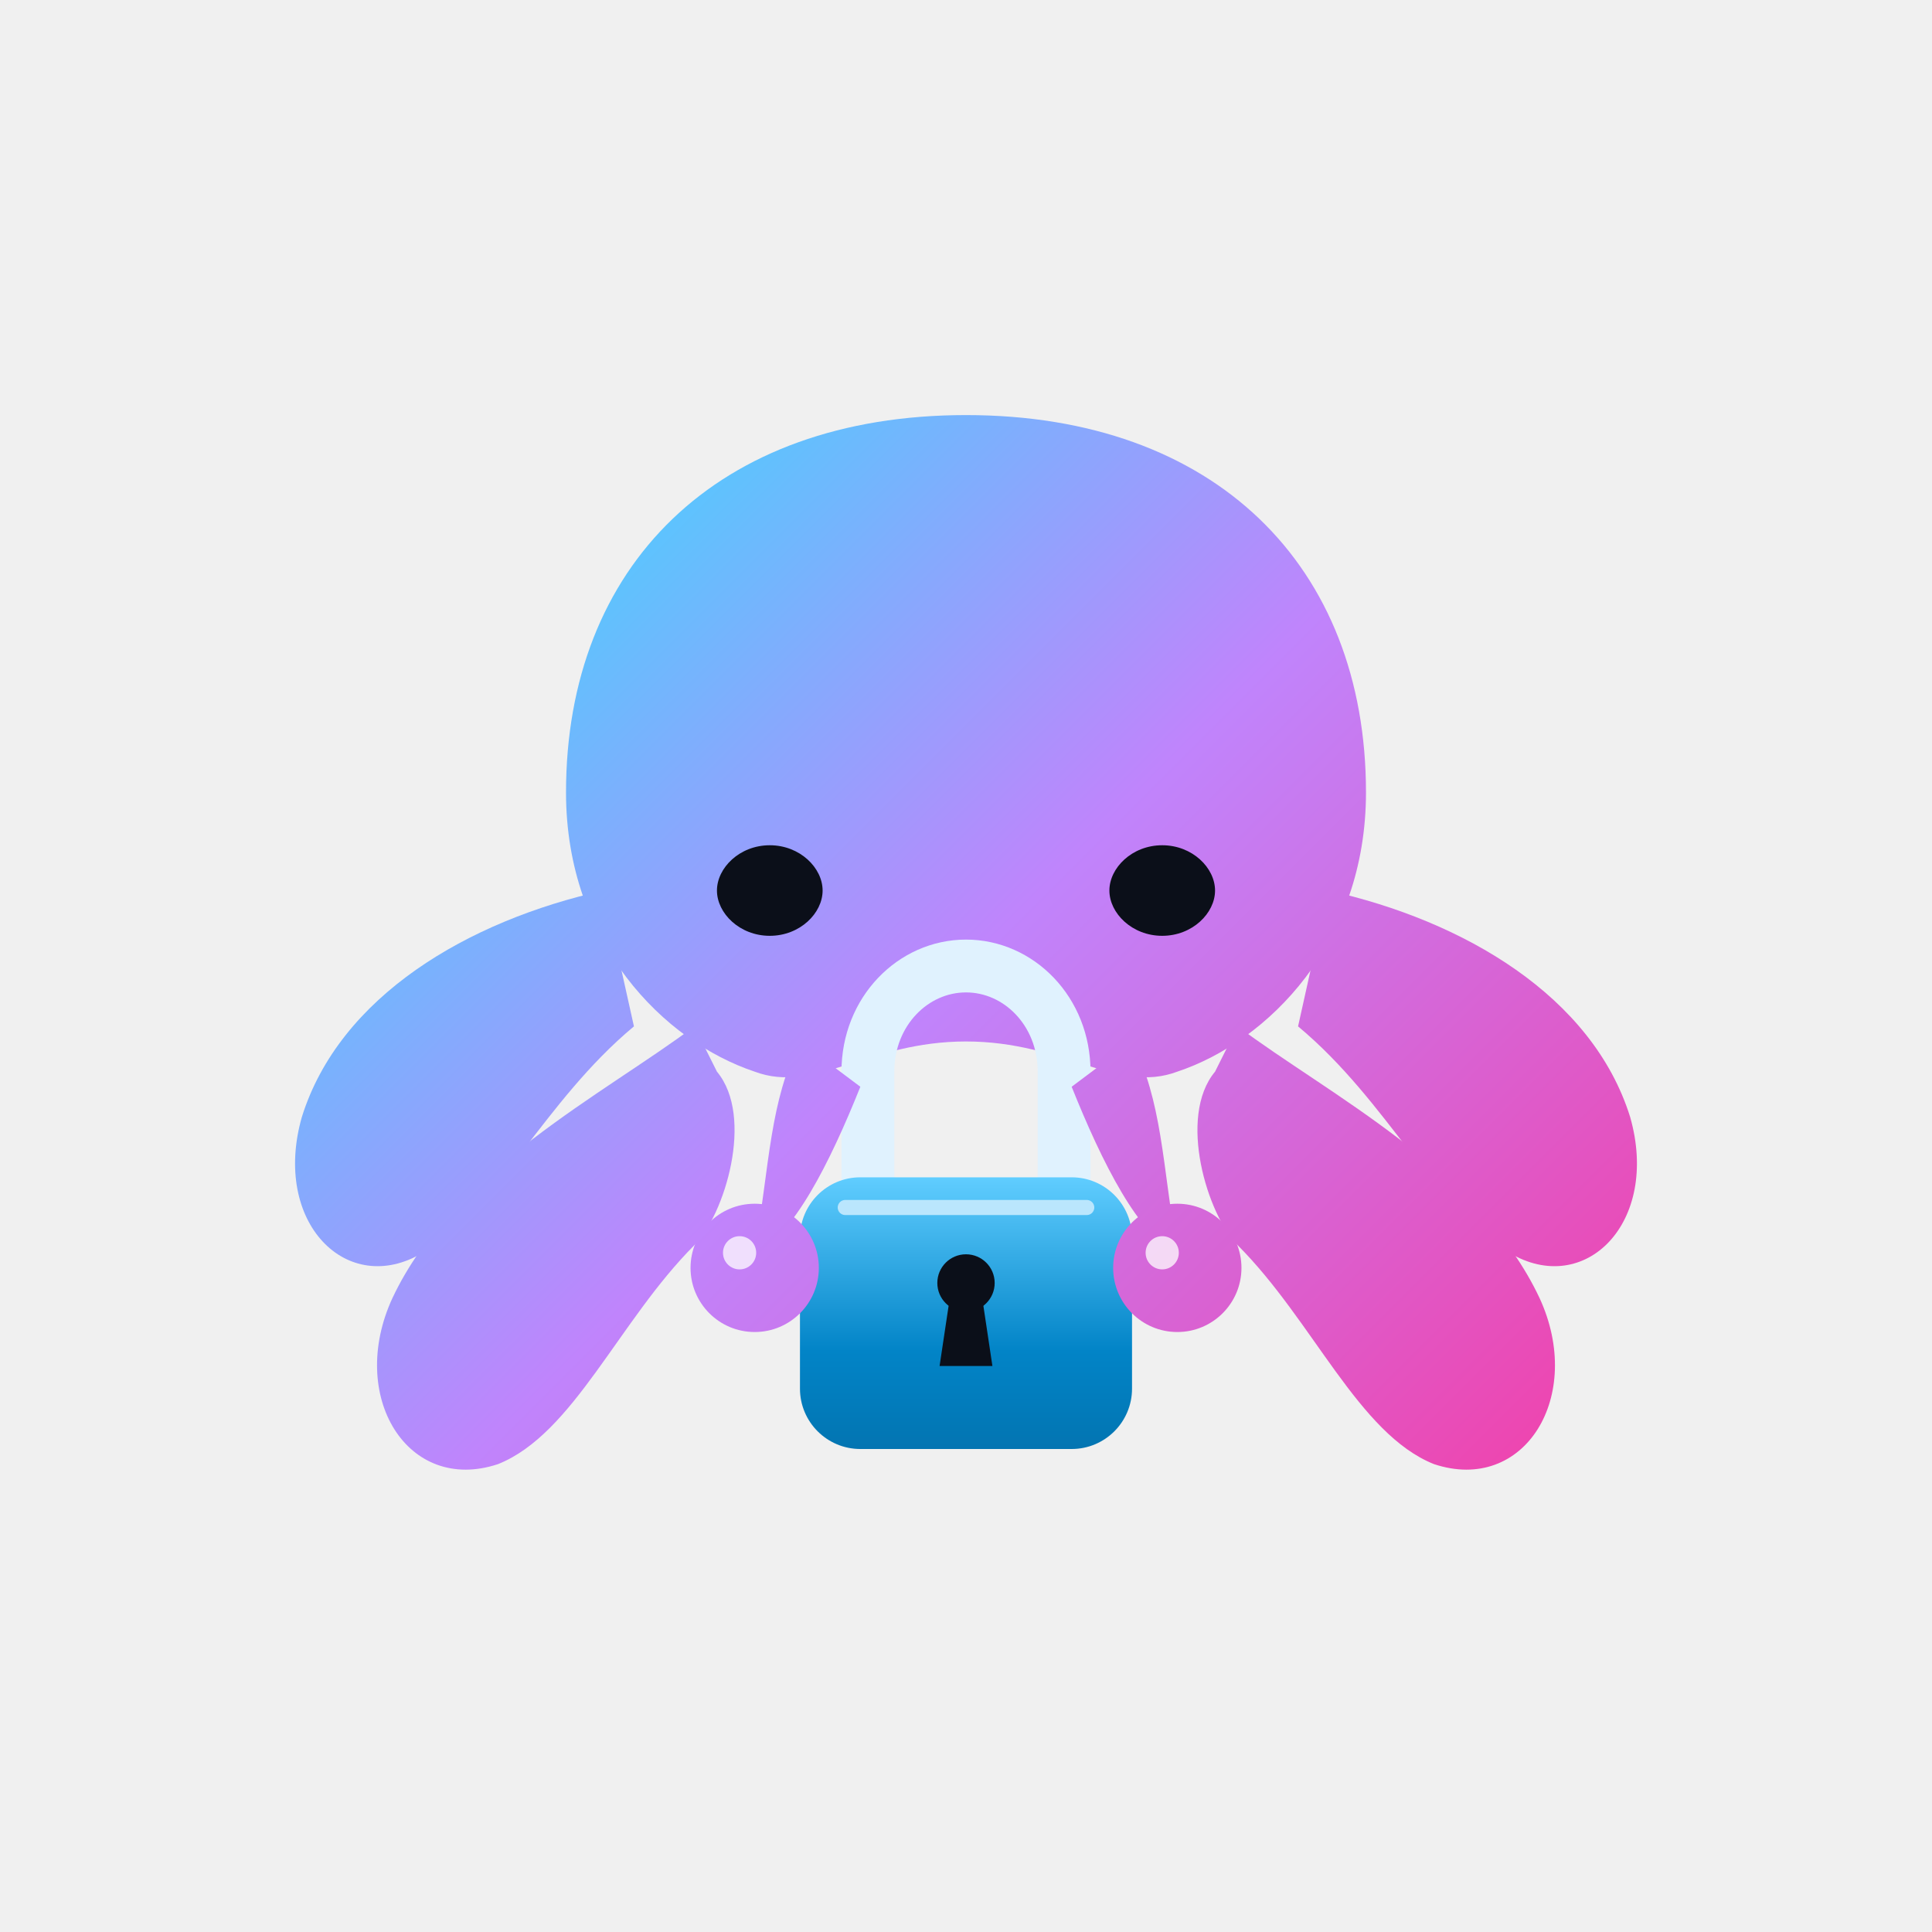
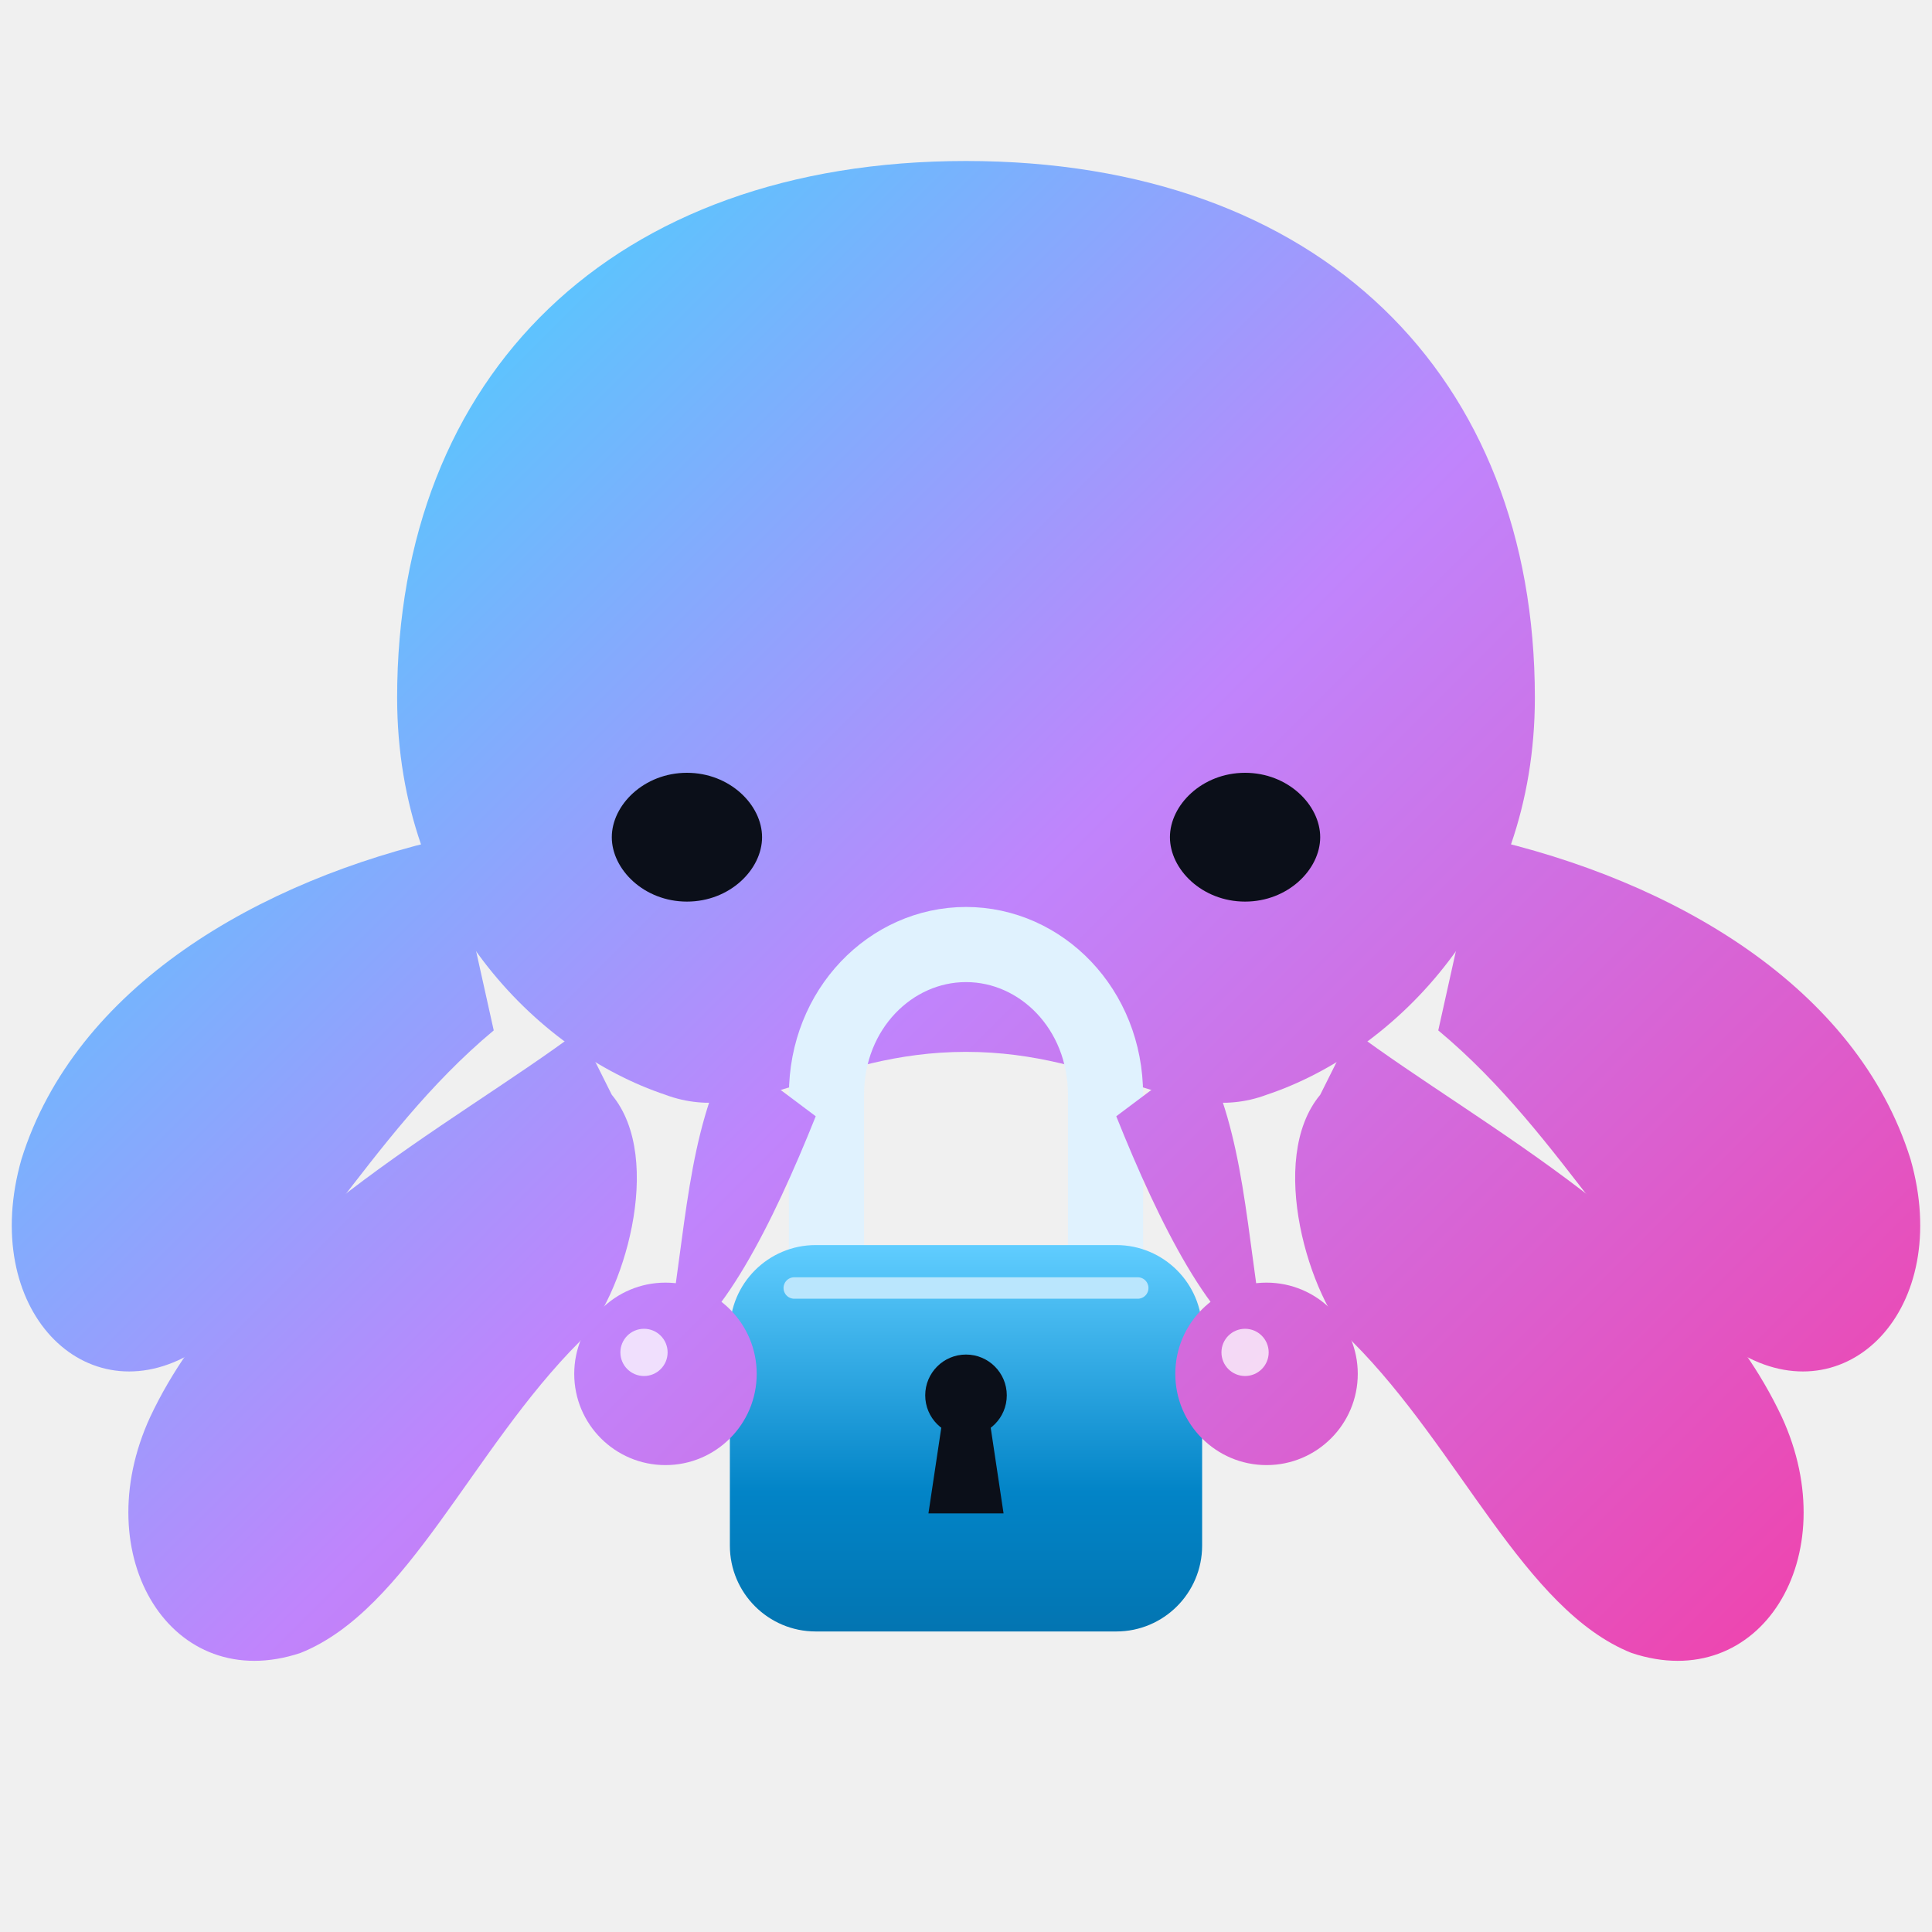
- <svg xmlns="http://www.w3.org/2000/svg" width="256" height="256" viewBox="0 0 256 256" fill="none">
+ <svg xmlns="http://www.w3.org/2000/svg" width="256" height="256" viewBox="38 40 180 180" fill="none">
  <defs>
    <linearGradient id="octoGradient" x1="32" y1="32" x2="224" y2="224" gradientUnits="userSpaceOnUse">
      <stop offset="0%" stop-color="#00FFFF" />
      <stop offset="50%" stop-color="#C084FC" />
      <stop offset="100%" stop-color="#FF2E93" />
    </linearGradient>
    <linearGradient id="lockCyan3D" x1="128" y1="156" x2="128" y2="202" gradientUnits="userSpaceOnUse">
      <stop offset="0%" stop-color="#60CDFF" />
      <stop offset="50%" stop-color="#0284C7" />
      <stop offset="100%" stop-color="#0369A1" />
    </linearGradient>
  </defs>
  <g fill="url(#octoGradient)">
    <path d="M128 55 C95 55 75 75 75 105 C75 125 88 138 100 142 C108 145 115 138 128 138 C141 138 148 145 156 142 C168 138 181 125 181 105 C181 75 161 55 128 55 Z" />
    <path d="M102 112 C98 112 95 115 95 118 C95 121 98 124 102 124 C106 124 109 121 109 118 C109 115 106 112 102 112 Z" fill="#0B0F19" />
    <path d="M154 112 C150 112 147 115 147 118 C147 121 150 124 154 124 C158 124 161 121 161 118 C161 115 158 112 154 112 Z" fill="#0B0F19" />
    <path d="M92 136 C80 145 60 155 52 172 C46 185 54 198 66 194 C76 190 82 175 92 165 C96 161 100 148 95 142 Z" />
    <path d="M80 118 C62 122 45 132 40 148 C36 162 46 172 56 166 C66 160 72 146 84 136 Z" />
    <path d="M164 136 C176 145 196 155 204 172 C210 185 202 198 190 194 C180 190 174 175 164 165 C160 161 156 148 161 142 Z" />
    <path d="M176 118 C194 122 211 132 216 148 C220 162 210 172 200 166 C190 160 184 146 172 136 Z" />
  </g>
  <g>
    <path d="M115 158 V142 C115 134 121 128 128 128 C135 128 141 134 141 142 V158" stroke="#E0F2FE" stroke-width="7" stroke-linecap="round" />
    <rect x="106" y="156" width="44" height="36" rx="8" fill="url(#lockCyan3D)" />
    <line x1="112" y1="160" x2="144" y2="160" stroke="#BAE6FD" stroke-width="2" stroke-linecap="round" />
    <circle cx="128" cy="170" r="3.8" fill="#0B0F19" />
    <path d="M126 171 L130 171 L131.5 181 L124.5 181 Z" fill="#0B0F19" />
  </g>
  <g fill="url(#octoGradient)">
    <path d="M106 138 C102 146 102 154 100 166 C105 164 110 154 114 144 Z" />
    <path d="M150 138 C154 146 154 154 156 166 C151 164 146 154 142 144 Z" />
  </g>
  <g>
    <circle cx="100" cy="168" r="8.5" fill="url(#octoGradient)" />
    <circle cx="98" cy="166" r="2.2" fill="#FFFFFF" opacity="0.75" />
    <circle cx="156" cy="168" r="8.5" fill="url(#octoGradient)" />
    <circle cx="154" cy="166" r="2.2" fill="#FFFFFF" opacity="0.75" />
  </g>
</svg>
